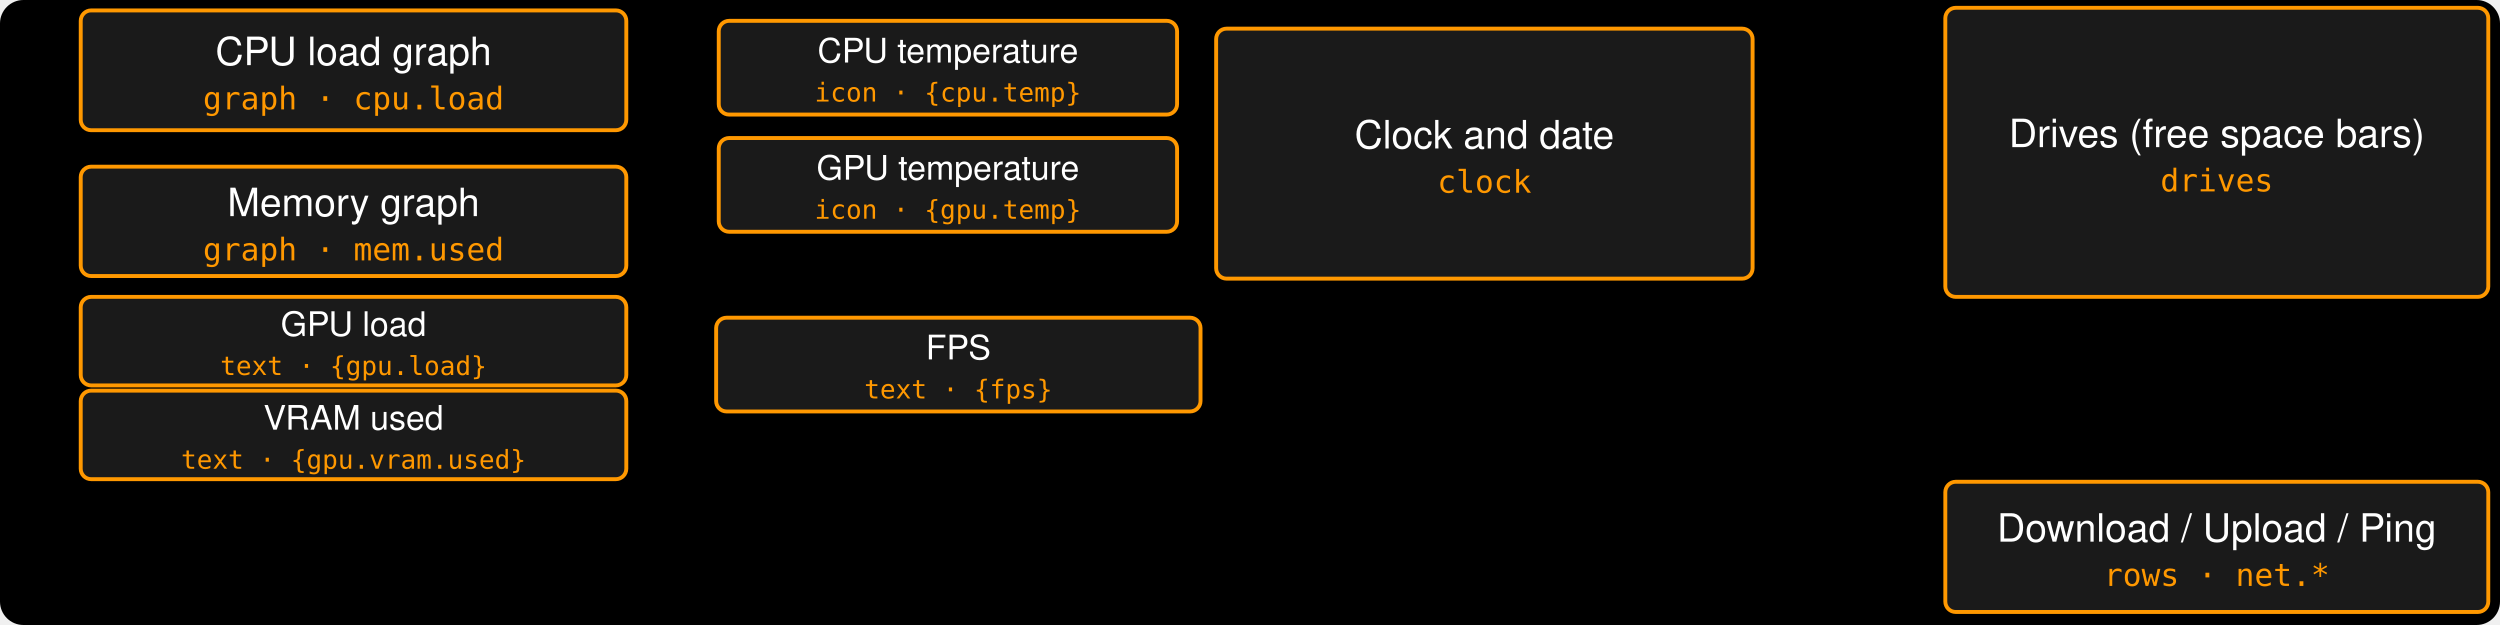
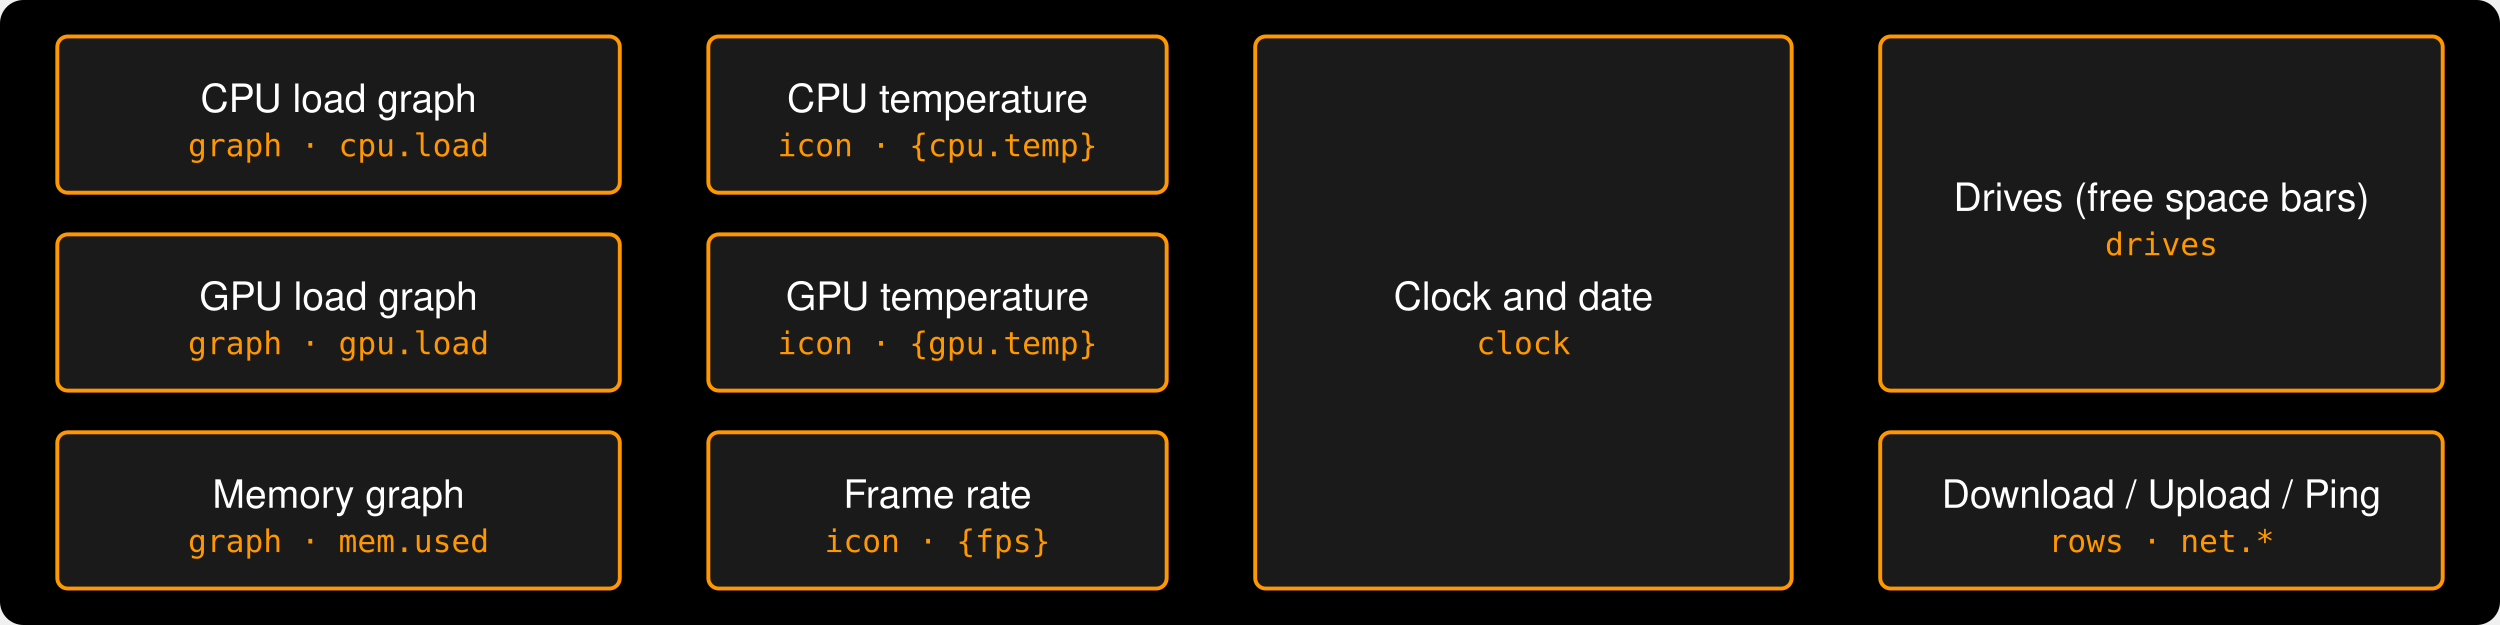
<svg xmlns="http://www.w3.org/2000/svg" viewBox="0 0 1920 480" width="1920" height="480" font-family="Segoe UI, Helvetica, Arial, sans-serif">
  <rect width="1920" height="480" rx="18" fill="#000" />
-   <rect x="62" y="8" width="419" height="92" rx="8" fill="#1A1A1A" stroke="#FF9800" stroke-width="3" />
-   <text x="271.5" y="50.0" fill="#FFFFFF" font-size="30" font-weight="300" text-anchor="middle">CPU load graph</text>
-   <text x="271.5" y="84.0" fill="#FF9800" font-size="24" text-anchor="middle" font-family="Consolas, Menlo, monospace">graph · cpu.load</text>
-   <rect x="62" y="128" width="419" height="84" rx="8" fill="#1A1A1A" stroke="#FF9800" stroke-width="3" />
-   <text x="271.5" y="166.0" fill="#FFFFFF" font-size="30" font-weight="300" text-anchor="middle">Memory graph</text>
-   <text x="271.5" y="200.0" fill="#FF9800" font-size="24" text-anchor="middle" font-family="Consolas, Menlo, monospace">graph · mem.used</text>
-   <rect x="62" y="228" width="419" height="68" rx="8" fill="#1A1A1A" stroke="#FF9800" stroke-width="3" />
-   <text x="271.5" y="258.0" fill="#FFFFFF" font-size="26" font-weight="300" text-anchor="middle">GPU load</text>
-   <text x="271.5" y="288.0" fill="#FF9800" font-size="20" text-anchor="middle" font-family="Consolas, Menlo, monospace">text · {gpu.load}</text>
-   <rect x="62" y="300" width="419" height="68" rx="8" fill="#1A1A1A" stroke="#FF9800" stroke-width="3" />
-   <text x="271.5" y="330.0" fill="#FFFFFF" font-size="26" font-weight="300" text-anchor="middle">VRAM used</text>
-   <text x="271.5" y="360.0" fill="#FF9800" font-size="20" text-anchor="middle" font-family="Consolas, Menlo, monospace">text · {gpu.vram.used}</text>
-   <rect x="552" y="16" width="352" height="72" rx="8" fill="#1A1A1A" stroke="#FF9800" stroke-width="3" />
-   <text x="728.0" y="48.0" fill="#FFFFFF" font-size="26" font-weight="300" text-anchor="middle">CPU temperature</text>
-   <text x="728.0" y="78.0" fill="#FF9800" font-size="20" text-anchor="middle" font-family="Consolas, Menlo, monospace">icon · {cpu.temp}</text>
-   <rect x="552" y="106" width="352" height="72" rx="8" fill="#1A1A1A" stroke="#FF9800" stroke-width="3" />
-   <text x="728.0" y="138.0" fill="#FFFFFF" font-size="26" font-weight="300" text-anchor="middle">GPU temperature</text>
-   <text x="728.0" y="168.0" fill="#FF9800" font-size="20" text-anchor="middle" font-family="Consolas, Menlo, monospace">icon · {gpu.temp}</text>
-   <rect x="550" y="244" width="372" height="72" rx="8" fill="#1A1A1A" stroke="#FF9800" stroke-width="3" />
-   <text x="736.0" y="276.0" fill="#FFFFFF" font-size="26" font-weight="300" text-anchor="middle">FPS</text>
-   <text x="736.0" y="306.0" fill="#FF9800" font-size="20" text-anchor="middle" font-family="Consolas, Menlo, monospace">text · {fps}</text>
-   <rect x="934" y="22" width="412" height="192" rx="8" fill="#1A1A1A" stroke="#FF9800" stroke-width="3" />
-   <text x="1140.0" y="114.0" fill="#FFFFFF" font-size="30" font-weight="300" text-anchor="middle">Clock and date</text>
-   <text x="1140.0" y="148.0" fill="#FF9800" font-size="24" text-anchor="middle" font-family="Consolas, Menlo, monospace">clock</text>
-   <rect x="1494" y="6" width="417" height="222" rx="8" fill="#1A1A1A" stroke="#FF9800" stroke-width="3" />
-   <text x="1702.5" y="113.0" fill="#FFFFFF" font-size="30" font-weight="300" text-anchor="middle">Drives (free space bars)</text>
-   <text x="1702.5" y="147.0" fill="#FF9800" font-size="24" text-anchor="middle" font-family="Consolas, Menlo, monospace">drives</text>
-   <rect x="1494" y="370" width="417" height="100" rx="8" fill="#1A1A1A" stroke="#FF9800" stroke-width="3" />
-   <text x="1702.5" y="416.0" fill="#FFFFFF" font-size="30" font-weight="300" text-anchor="middle">Download / Upload / Ping</text>
-   <text x="1702.5" y="450.0" fill="#FF9800" font-size="24" text-anchor="middle" font-family="Consolas, Menlo, monospace">rows · net.*</text>
+   <rect x="44" y="28" width="432" height="120" rx="8" fill="#1A1A1A" stroke="#FF9800" stroke-width="3" />
+   <text x="260.0" y="86.0" fill="#FFFFFF" font-size="30" font-weight="300" text-anchor="middle">CPU load graph</text>
+   <text x="260.0" y="120.0" fill="#FF9800" font-size="24" text-anchor="middle" font-family="Consolas, Menlo, monospace">graph · cpu.load</text>
+   <rect x="44" y="180" width="432" height="120" rx="8" fill="#1A1A1A" stroke="#FF9800" stroke-width="3" />
+   <text x="260.0" y="238.0" fill="#FFFFFF" font-size="30" font-weight="300" text-anchor="middle">GPU load graph</text>
+   <text x="260.0" y="272.0" fill="#FF9800" font-size="24" text-anchor="middle" font-family="Consolas, Menlo, monospace">graph · gpu.load</text>
+   <rect x="44" y="332" width="432" height="120" rx="8" fill="#1A1A1A" stroke="#FF9800" stroke-width="3" />
+   <text x="260.0" y="390.0" fill="#FFFFFF" font-size="30" font-weight="300" text-anchor="middle">Memory graph</text>
+   <text x="260.0" y="424.0" fill="#FF9800" font-size="24" text-anchor="middle" font-family="Consolas, Menlo, monospace">graph · mem.used</text>
+   <rect x="544" y="28" width="352" height="120" rx="8" fill="#1A1A1A" stroke="#FF9800" stroke-width="3" />
+   <text x="720.0" y="86.0" fill="#FFFFFF" font-size="30" font-weight="300" text-anchor="middle">CPU temperature</text>
+   <text x="720.0" y="120.0" fill="#FF9800" font-size="24" text-anchor="middle" font-family="Consolas, Menlo, monospace">icon · {cpu.temp}</text>
+   <rect x="544" y="180" width="352" height="120" rx="8" fill="#1A1A1A" stroke="#FF9800" stroke-width="3" />
+   <text x="720.0" y="238.0" fill="#FFFFFF" font-size="30" font-weight="300" text-anchor="middle">GPU temperature</text>
+   <text x="720.0" y="272.0" fill="#FF9800" font-size="24" text-anchor="middle" font-family="Consolas, Menlo, monospace">icon · {gpu.temp}</text>
+   <rect x="544" y="332" width="352" height="120" rx="8" fill="#1A1A1A" stroke="#FF9800" stroke-width="3" />
+   <text x="720.0" y="390.0" fill="#FFFFFF" font-size="30" font-weight="300" text-anchor="middle">Frame rate</text>
+   <text x="720.0" y="424.0" fill="#FF9800" font-size="24" text-anchor="middle" font-family="Consolas, Menlo, monospace">icon · {fps}</text>
+   <rect x="964" y="28" width="412" height="424" rx="8" fill="#1A1A1A" stroke="#FF9800" stroke-width="3" />
+   <text x="1170.0" y="238.0" fill="#FFFFFF" font-size="30" font-weight="300" text-anchor="middle">Clock and date</text>
+   <text x="1170.0" y="272.0" fill="#FF9800" font-size="24" text-anchor="middle" font-family="Consolas, Menlo, monospace">clock</text>
+   <rect x="1444" y="28" width="432" height="272" rx="8" fill="#1A1A1A" stroke="#FF9800" stroke-width="3" />
+   <text x="1660.0" y="162.0" fill="#FFFFFF" font-size="30" font-weight="300" text-anchor="middle">Drives (free space bars)</text>
+   <text x="1660.0" y="196.0" fill="#FF9800" font-size="24" text-anchor="middle" font-family="Consolas, Menlo, monospace">drives</text>
+   <rect x="1444" y="332" width="432" height="120" rx="8" fill="#1A1A1A" stroke="#FF9800" stroke-width="3" />
+   <text x="1660.0" y="390.0" fill="#FFFFFF" font-size="30" font-weight="300" text-anchor="middle">Download / Upload / Ping</text>
+   <text x="1660.0" y="424.0" fill="#FF9800" font-size="24" text-anchor="middle" font-family="Consolas, Menlo, monospace">rows · net.*</text>
</svg>
